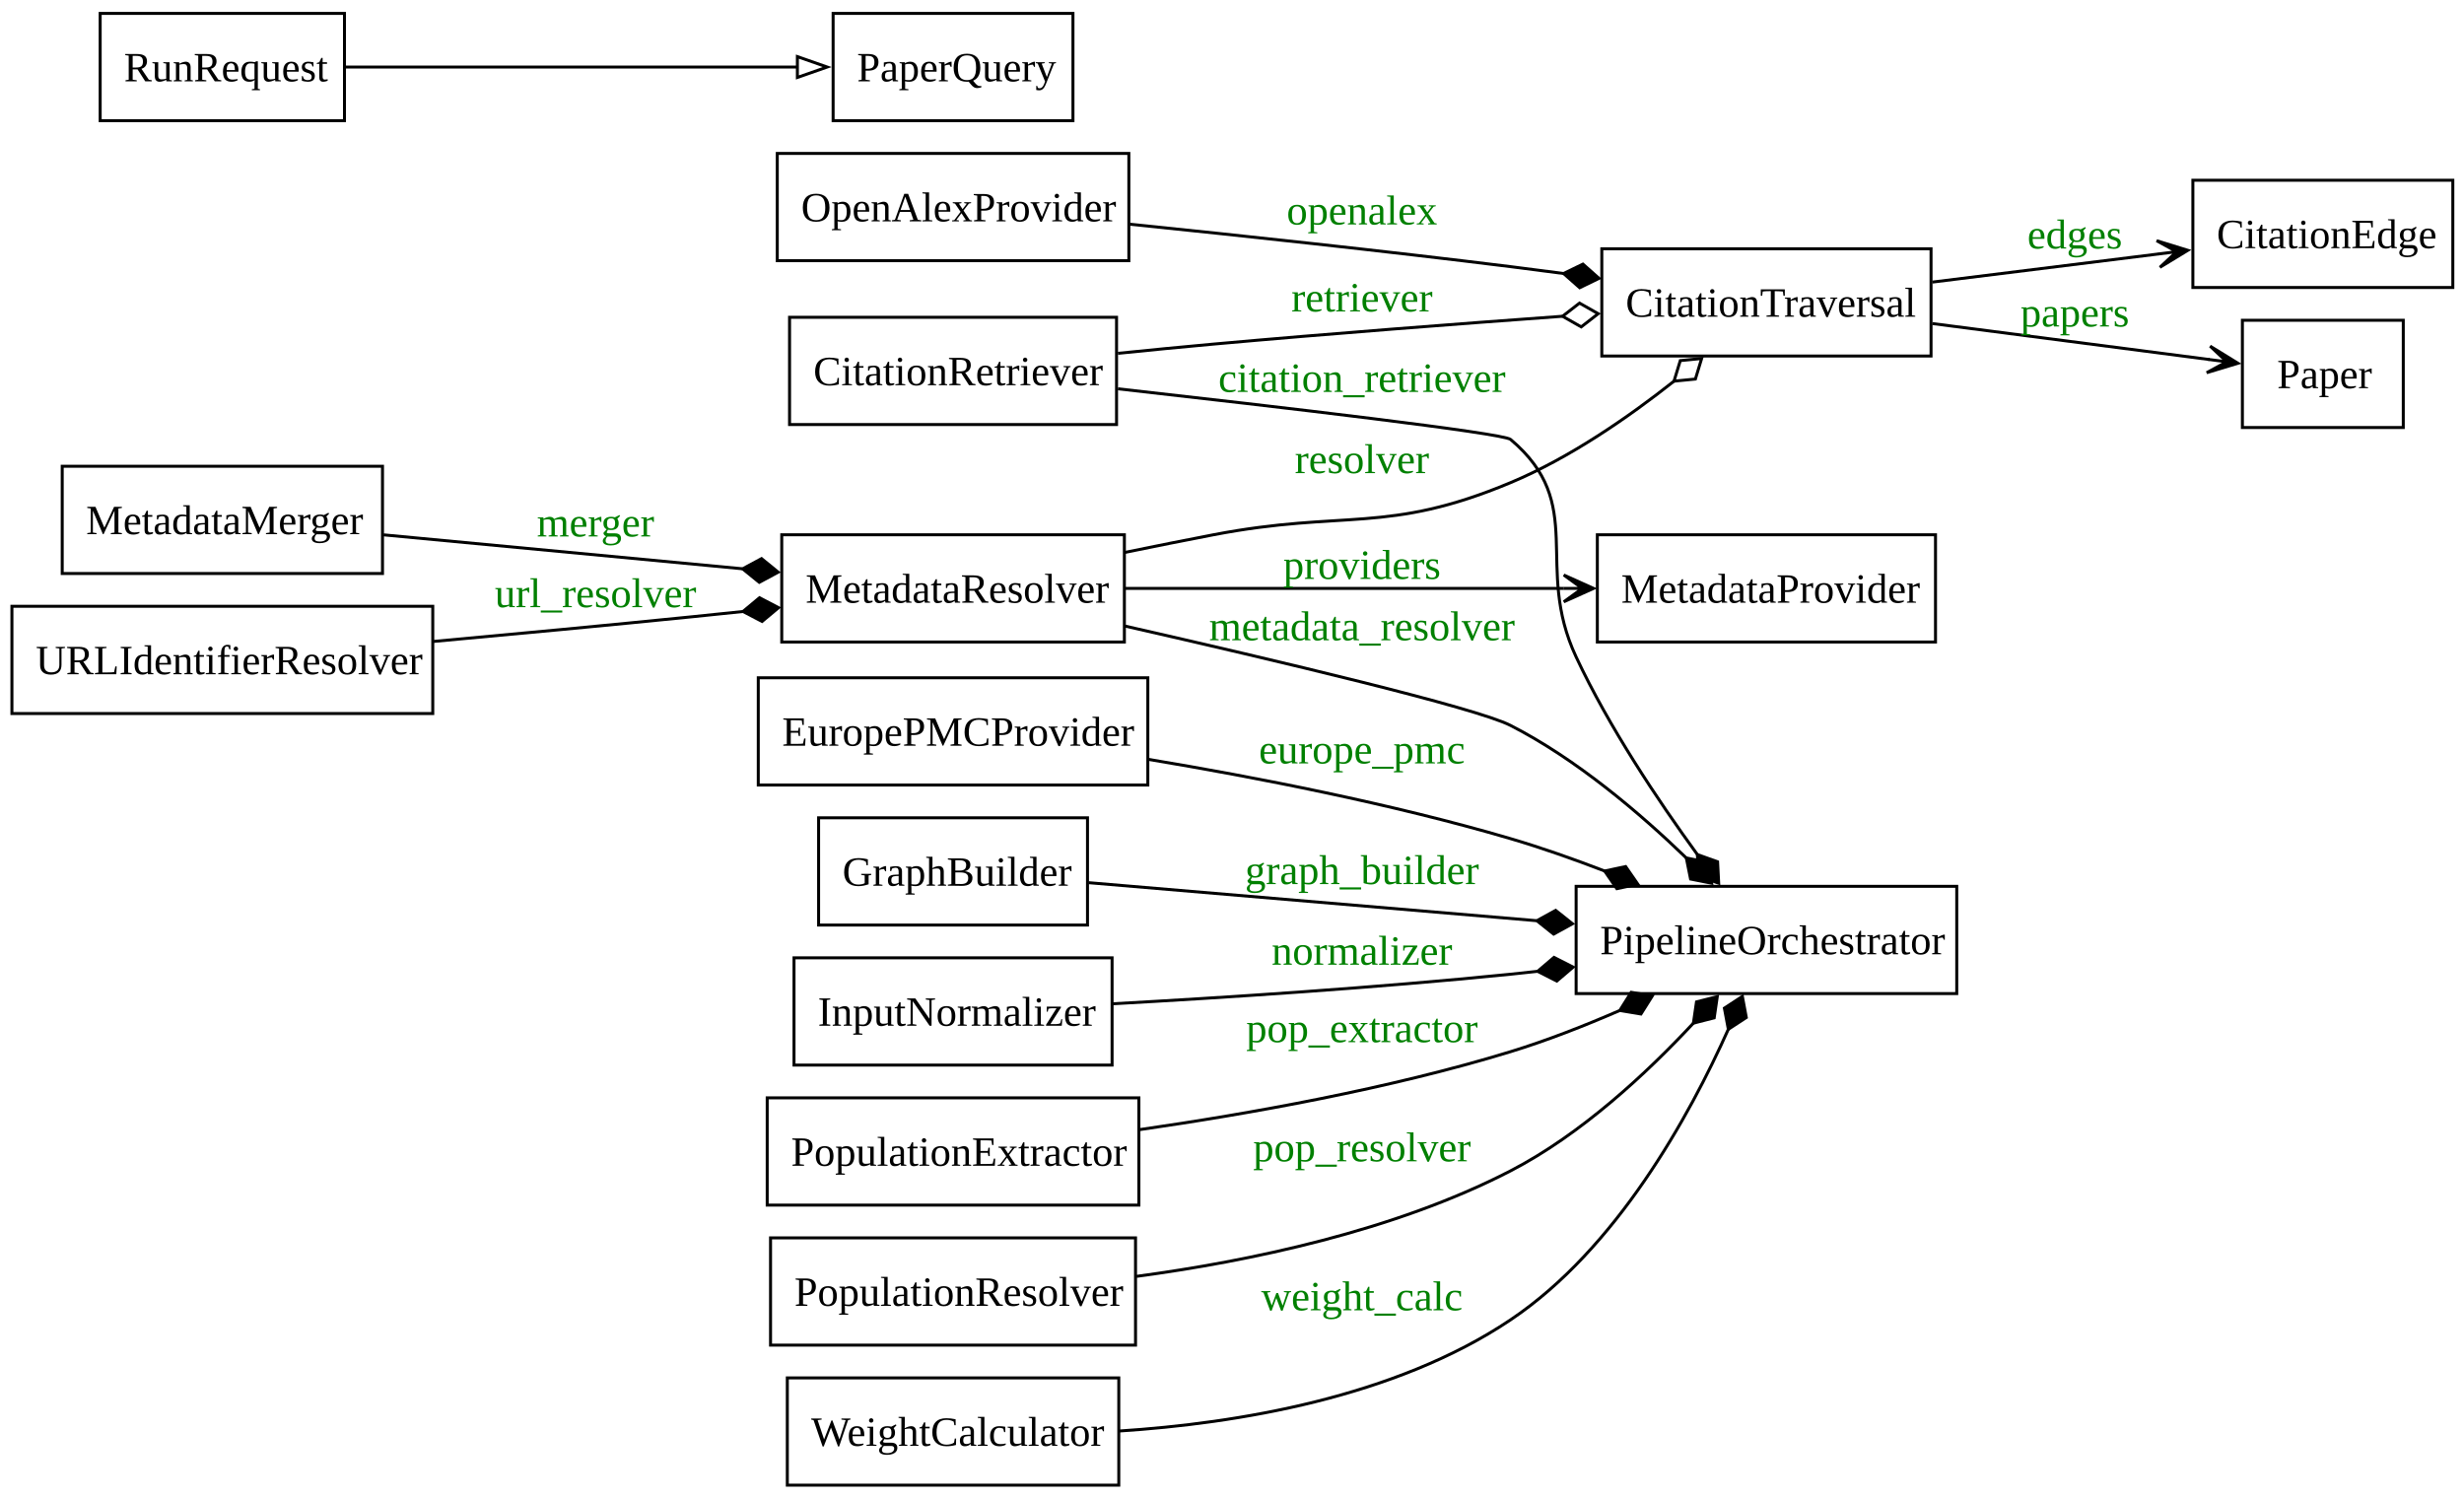
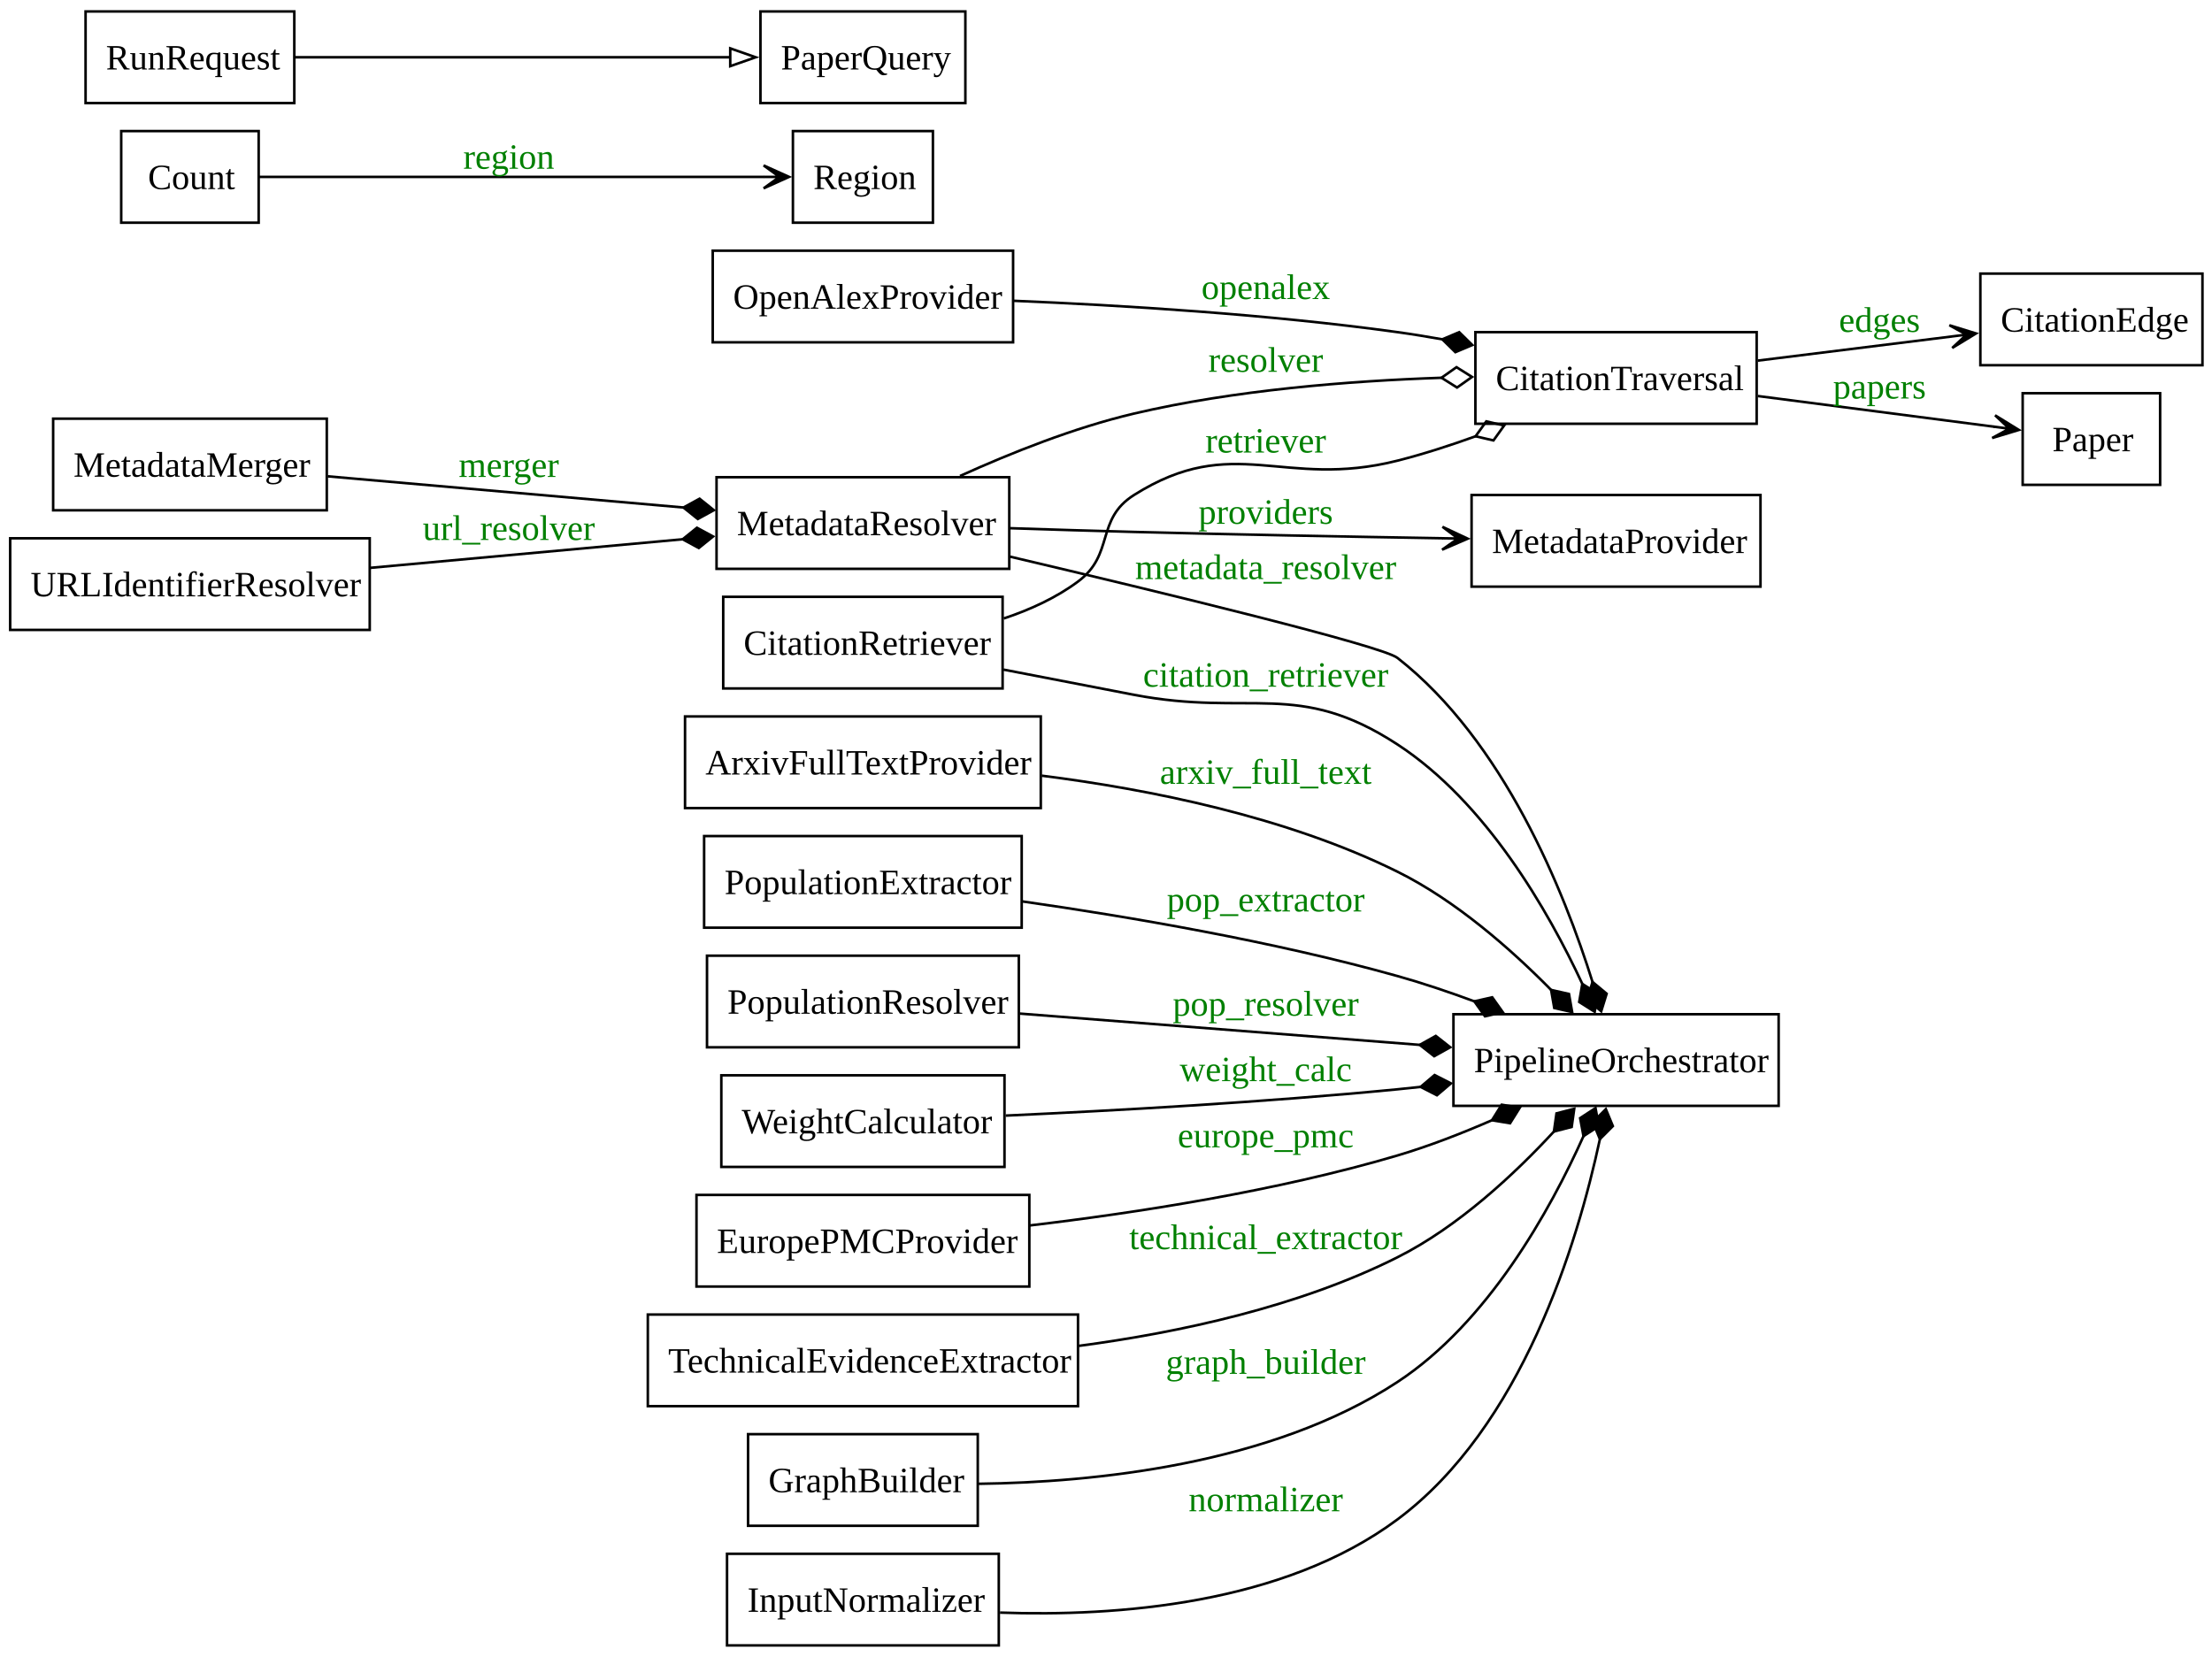
- <svg xmlns="http://www.w3.org/2000/svg" width="827pt" height="503pt" viewBox="0.00 0.00 827.00 503.00">
-   <g id="graph0" class="graph" transform="scale(1 1) rotate(0) translate(4 499)">
+ <svg xmlns="http://www.w3.org/2000/svg" width="869pt" height="651pt" viewBox="0.00 0.00 869.00 651.00">
+   <g id="graph0" class="graph" transform="scale(1 1) rotate(0) translate(4 647)">
    <g id="node1" class="node">
-       <polygon fill="none" stroke="black" points="732,-402.5 732,-438.5 819.25,-438.5 819.25,-402.5 732,-402.5" />
-       <text xml:space="preserve" text-anchor="start" x="740" y="-415.7" font-family="Times New Roman,serif" font-size="14.00">CitationEdge</text>
+       <polygon fill="none" stroke="black" points="265.12,-329.5 265.12,-365.5 404.88,-365.5 404.88,-329.5 265.12,-329.5" />
+       <text xml:space="preserve" text-anchor="start" x="273.12" y="-342.7" font-family="Times New Roman,serif" font-size="14.00">ArxivFullTextProvider</text>
+     </g>
+     <g id="node15" class="node">
+       <polygon fill="none" stroke="black" points="567,-212.5 567,-248.5 694.75,-248.5 694.75,-212.5 567,-212.5" />
+       <text xml:space="preserve" text-anchor="start" x="575" y="-225.7" font-family="Times New Roman,serif" font-size="14.00">PipelineOrchestrator</text>
+     </g>
+     <g id="edge16" class="edge">
+       <path fill="none" stroke="black" d="M405.24,-342.23C447.4,-336.88 501.35,-326.13 545,-304.5 567.92,-293.14 589.58,-274.07 605.29,-258.12" />
+       <polygon fill="black" stroke="black" points="605.36,-258.05 606.6,-250.94 613.63,-249.36 612.39,-256.46 605.36,-258.05" />
+       <text xml:space="preserve" text-anchor="middle" x="493.25" y="-339.03" font-family="Times New Roman,serif" font-size="14.00" fill="green">arxiv_full_text</text>
    </g>
    <g id="node2" class="node">
-       <polygon fill="none" stroke="black" points="261,-356.5 261,-392.5 370.75,-392.5 370.75,-356.5 261,-356.5" />
-       <text xml:space="preserve" text-anchor="start" x="269" y="-369.7" font-family="Times New Roman,serif" font-size="14.00">CitationRetriever</text>
+       <polygon fill="none" stroke="black" points="774,-503.5 774,-539.5 861.25,-539.5 861.25,-503.5 774,-503.5" />
+       <text xml:space="preserve" text-anchor="start" x="782" y="-516.7" font-family="Times New Roman,serif" font-size="14.00">CitationEdge</text>
    </g>
    <g id="node3" class="node">
-       <polygon fill="none" stroke="black" points="533.62,-379.5 533.62,-415.5 644.12,-415.5 644.12,-379.5 533.62,-379.5" />
-       <text xml:space="preserve" text-anchor="start" x="541.62" y="-392.7" font-family="Times New Roman,serif" font-size="14.00">CitationTraversal</text>
+       <polygon fill="none" stroke="black" points="280.12,-376.5 280.12,-412.5 389.88,-412.5 389.88,-376.5 280.12,-376.5" />
+       <text xml:space="preserve" text-anchor="start" x="288.12" y="-389.7" font-family="Times New Roman,serif" font-size="14.00">CitationRetriever</text>
    </g>
-     <g id="edge16" class="edge">
-       <path fill="none" stroke="black" d="M371.22,-380.4C381.84,-381.48 392.89,-382.57 403.25,-383.5 442,-386.99 485.38,-390.31 520.35,-392.84" />
-       <polygon fill="none" stroke="black" points="520.44,-392.84 526.71,-389.28 532.41,-393.7 526.14,-397.26 520.44,-392.84" />
-       <text xml:space="preserve" text-anchor="middle" x="453.12" y="-394.46" font-family="Times New Roman,serif" font-size="14.00" fill="green">retriever</text>
+     <g id="node4" class="node">
+       <polygon fill="none" stroke="black" points="575.62,-480.5 575.62,-516.5 686.12,-516.5 686.12,-480.5 575.62,-480.5" />
+       <text xml:space="preserve" text-anchor="start" x="583.62" y="-493.7" font-family="Times New Roman,serif" font-size="14.00">CitationTraversal</text>
+     </g>
+     <g id="edge19" class="edge">
+       <path fill="none" stroke="black" d="M390.32,-403.99C400.65,-407.43 410.9,-412.12 419.5,-418.5 433.96,-429.22 426.28,-442.89 441.5,-452.5 480.73,-477.26 500.03,-454.63 545,-466 555.11,-468.56 565.67,-471.96 575.75,-475.61" />
+       <polygon fill="none" stroke="black" points="575.69,-475.58 582.72,-473.95 586.92,-479.81 579.9,-481.44 575.69,-475.58" />
+       <text xml:space="preserve" text-anchor="middle" x="493.25" y="-469.2" font-family="Times New Roman,serif" font-size="14.00" fill="green">retriever</text>
+     </g>
+     <g id="edge6" class="edge">
+       <path fill="none" stroke="black" d="M390.2,-383.91C406.67,-380.7 424.82,-377.19 441.5,-374 487.48,-365.2 505.8,-380.09 545,-354.5 579.82,-331.77 604.19,-289.26 617.62,-260.43" />
+       <polygon fill="black" stroke="black" points="617.62,-260.42 616.4,-253.31 622.49,-249.46 623.71,-256.56 617.62,-260.42" />
+       <text xml:space="preserve" text-anchor="middle" x="493.25" y="-377.2" font-family="Times New Roman,serif" font-size="14.00" fill="green">citation_retriever</text>
+     </g>
+     <g id="edge2" class="edge">
+       <path fill="none" stroke="black" d="M686.56,-505.31C710.53,-508.29 738.59,-511.79 762.5,-514.76" />
+       <polygon fill="black" stroke="black" points="772.31,-515.98 761.83,-519.21 768.56,-515.52 762.39,-514.75 762.39,-514.75 762.39,-514.75 768.56,-515.52 762.94,-510.28 772.31,-515.98" />
+       <text xml:space="preserve" text-anchor="middle" x="734.38" y="-516.6" font-family="Times New Roman,serif" font-size="14.00" fill="green">edges</text>
    </g>
    <g id="node13" class="node">
-       <polygon fill="none" stroke="black" points="525,-165.5 525,-201.5 652.75,-201.5 652.75,-165.5 525,-165.5" />
-       <text xml:space="preserve" text-anchor="start" x="533" y="-178.7" font-family="Times New Roman,serif" font-size="14.00">PipelineOrchestrator</text>
+       <polygon fill="none" stroke="black" points="790.62,-456.5 790.62,-492.5 844.62,-492.5 844.62,-456.5 790.62,-456.5" />
+       <text xml:space="preserve" text-anchor="start" x="802.25" y="-469.7" font-family="Times New Roman,serif" font-size="14.00">Paper</text>
+     </g>
+     <g id="edge3" class="edge">
+       <path fill="none" stroke="black" d="M686.56,-491.4C716.54,-487.5 752.91,-482.78 779.56,-479.32" />
+       <polygon fill="black" stroke="black" points="789.13,-478.07 779.79,-483.82 785.38,-478.56 779.21,-479.36 779.21,-479.36 779.21,-479.36 785.38,-478.56 778.63,-474.9 789.13,-478.07" />
+       <text xml:space="preserve" text-anchor="middle" x="734.38" y="-490.42" font-family="Times New Roman,serif" font-size="14.00" fill="green">papers</text>
+     </g>
+     <g id="node5" class="node">
+       <polygon fill="none" stroke="black" points="43.62,-559.5 43.62,-595.5 97.62,-595.5 97.62,-559.5 43.62,-559.5" />
+       <text xml:space="preserve" text-anchor="start" x="54.12" y="-572.7" font-family="Times New Roman,serif" font-size="14.00">Count</text>
+     </g>
+     <g id="node18" class="node">
+       <polygon fill="none" stroke="black" points="307.5,-559.5 307.5,-595.5 362.5,-595.5 362.5,-559.5 307.5,-559.5" />
+       <text xml:space="preserve" text-anchor="start" x="315.5" y="-572.7" font-family="Times New Roman,serif" font-size="14.00">Region</text>
    </g>
    <g id="edge5" class="edge">
-       <path fill="none" stroke="black" d="M371.22,-368.5C425.24,-362.43 500.46,-353.64 503,-351.5 528.91,-329.66 510.61,-309.18 525,-278.5 536.06,-254.92 552.38,-230.47 565.62,-212.27" />
-       <polygon fill="black" stroke="black" points="565.69,-212.17 566.06,-204.97 572.85,-202.54 572.48,-209.74 565.69,-212.17" />
-       <text xml:space="preserve" text-anchor="middle" x="453.12" y="-367.46" font-family="Times New Roman,serif" font-size="14.00" fill="green">citation_retriever</text>
+       <path fill="none" stroke="black" d="M97.74,-577.5C144.35,-577.5 242.04,-577.5 296.06,-577.5" />
+       <polygon fill="black" stroke="black" points="305.99,-577.5 295.99,-582 302.21,-577.5 295.99,-577.5 295.99,-577.5 295.99,-577.5 302.21,-577.5 295.99,-573 305.99,-577.5" />
+       <text xml:space="preserve" text-anchor="middle" x="195.88" y="-580.7" font-family="Times New Roman,serif" font-size="14.00" fill="green">region</text>
    </g>
-     <g id="edge2" class="edge">
-       <path fill="none" stroke="black" d="M644.56,-404.31C668.53,-407.29 696.59,-410.79 720.5,-413.76" />
-       <polygon fill="black" stroke="black" points="730.31,-414.98 719.83,-418.21 726.56,-414.52 720.39,-413.75 720.39,-413.75 720.39,-413.75 726.56,-414.52 720.94,-409.28 730.31,-414.98" />
-       <text xml:space="preserve" text-anchor="middle" x="692.38" y="-415.6" font-family="Times New Roman,serif" font-size="14.00" fill="green">edges</text>
+     <g id="node6" class="node">
+       <polygon fill="none" stroke="black" points="269.62,-141.5 269.62,-177.5 400.38,-177.5 400.38,-141.5 269.62,-141.5" />
+       <text xml:space="preserve" text-anchor="start" x="277.62" y="-154.7" font-family="Times New Roman,serif" font-size="14.00">EuropePMCProvider</text>
+     </g>
+     <g id="edge17" class="edge">
+       <path fill="none" stroke="black" d="M400.52,-165.5C442.32,-170.45 497.6,-178.99 545,-193 557.4,-196.67 570.36,-201.72 582.32,-206.93" />
+       <polygon fill="black" stroke="black" points="582.13,-206.84 589.24,-205.66 593.06,-211.77 585.95,-212.95 582.13,-206.84" />
+       <text xml:space="preserve" text-anchor="middle" x="493.25" y="-196.2" font-family="Times New Roman,serif" font-size="14.00" fill="green">europe_pmc</text>
+     </g>
+     <g id="node7" class="node">
+       <polygon fill="none" stroke="black" points="289.88,-47.5 289.88,-83.5 380.12,-83.5 380.12,-47.5 289.88,-47.5" />
+       <text xml:space="preserve" text-anchor="start" x="297.88" y="-60.7" font-family="Times New Roman,serif" font-size="14.00">GraphBuilder</text>
+     </g>
+     <g id="edge7" class="edge">
+       <path fill="none" stroke="black" d="M380.47,-64C425.48,-64.57 495.35,-71.4 545,-104 580.59,-127.37 604.99,-171.38 618.19,-200.82" />
+       <polygon fill="black" stroke="black" points="618.09,-200.59 624.13,-204.53 622.81,-211.62 616.77,-207.68 618.09,-200.59" />
+       <text xml:space="preserve" text-anchor="middle" x="493.25" y="-107.2" font-family="Times New Roman,serif" font-size="14.00" fill="green">graph_builder</text>
+     </g>
+     <g id="node8" class="node">
+       <polygon fill="none" stroke="black" points="281.62,-0.5 281.62,-36.5 388.38,-36.5 388.38,-0.5 281.62,-0.5" />
+       <text xml:space="preserve" text-anchor="start" x="289.62" y="-13.7" font-family="Times New Roman,serif" font-size="14.00">InputNormalizer</text>
+     </g>
+     <g id="edge9" class="edge">
+       <path fill="none" stroke="black" d="M388.86,-13.39C434.55,-11.78 500.13,-16.56 545,-50 593.9,-86.44 615.68,-158.15 624.52,-199.37" />
+       <polygon fill="black" stroke="black" points="624.53,-199.43 629.62,-204.54 626.87,-211.2 621.78,-206.09 624.53,-199.43" />
+       <text xml:space="preserve" text-anchor="middle" x="493.25" y="-53.2" font-family="Times New Roman,serif" font-size="14.00" fill="green">normalizer</text>
+     </g>
+     <g id="node9" class="node">
+       <polygon fill="none" stroke="black" points="16.88,-446.5 16.88,-482.5 124.38,-482.5 124.38,-446.5 16.88,-446.5" />
+       <text xml:space="preserve" text-anchor="start" x="24.88" y="-459.7" font-family="Times New Roman,serif" font-size="14.00">MetadataMerger</text>
    </g>
    <g id="node11" class="node">
-       <polygon fill="none" stroke="black" points="748.62,-355.5 748.62,-391.5 802.62,-391.5 802.62,-355.5 748.62,-355.5" />
-       <text xml:space="preserve" text-anchor="start" x="760.25" y="-368.7" font-family="Times New Roman,serif" font-size="14.00">Paper</text>
+       <polygon fill="none" stroke="black" points="277.5,-423.5 277.5,-459.5 392.5,-459.5 392.5,-423.5 277.5,-423.5" />
+       <text xml:space="preserve" text-anchor="start" x="285.5" y="-436.7" font-family="Times New Roman,serif" font-size="14.00">MetadataResolver</text>
    </g>
-     <g id="edge3" class="edge">
-       <path fill="none" stroke="black" d="M644.56,-390.4C674.54,-386.5 710.91,-381.78 737.56,-378.32" />
-       <polygon fill="black" stroke="black" points="747.13,-377.07 737.79,-382.82 743.38,-377.56 737.21,-378.36 737.21,-378.36 737.21,-378.36 743.38,-377.56 736.63,-373.9 747.13,-377.07" />
-       <text xml:space="preserve" text-anchor="middle" x="692.38" y="-389.42" font-family="Times New Roman,serif" font-size="14.00" fill="green">papers</text>
+     <g id="edge11" class="edge">
+       <path fill="none" stroke="black" d="M124.72,-459.85C164.97,-456.32 220.65,-451.44 264.46,-447.6" />
+       <polygon fill="black" stroke="black" points="264.5,-447.59 270.13,-443.08 276.45,-446.54 270.83,-451.05 264.5,-447.59" />
+       <text xml:space="preserve" text-anchor="middle" x="195.88" y="-459.6" font-family="Times New Roman,serif" font-size="14.00" fill="green">merger</text>
    </g>
-     <g id="node4" class="node">
-       <polygon fill="none" stroke="black" points="250.5,-235.5 250.5,-271.5 381.25,-271.5 381.25,-235.5 250.5,-235.5" />
-       <text xml:space="preserve" text-anchor="start" x="258.5" y="-248.7" font-family="Times New Roman,serif" font-size="14.00">EuropePMCProvider</text>
+     <g id="node10" class="node">
+       <polygon fill="none" stroke="black" points="574.12,-416.5 574.12,-452.5 687.62,-452.5 687.62,-416.5 574.12,-416.5" />
+       <text xml:space="preserve" text-anchor="start" x="582.12" y="-429.7" font-family="Times New Roman,serif" font-size="14.00">MetadataProvider</text>
+     </g>
+     <g id="edge20" class="edge">
+       <path fill="none" stroke="black" d="M373.15,-459.98C392.95,-468.96 418.01,-478.98 441.5,-484.5 480.88,-493.75 526.05,-497.33 562.28,-498.57" />
+       <polygon fill="none" stroke="black" points="562.3,-498.57 568.41,-494.73 574.3,-498.9 568.19,-502.73 562.3,-498.57" />
+       <text xml:space="preserve" text-anchor="middle" x="493.25" y="-500.92" font-family="Times New Roman,serif" font-size="14.00" fill="green">resolver</text>
+     </g>
+     <g id="edge4" class="edge">
+       <path fill="none" stroke="black" d="M392.94,-439.46C408.67,-438.94 425.74,-438.41 441.5,-438 481.8,-436.96 526.96,-436.11 562.96,-435.51" />
+       <polygon fill="black" stroke="black" points="572.6,-435.35 562.68,-440.01 568.82,-435.41 562.6,-435.51 562.6,-435.51 562.6,-435.51 568.82,-435.41 562.53,-431.01 572.6,-435.35" />
+       <text xml:space="preserve" text-anchor="middle" x="493.25" y="-441.2" font-family="Times New Roman,serif" font-size="14.00" fill="green">providers</text>
+     </g>
+     <g id="edge12" class="edge">
+       <path fill="none" stroke="black" d="M392.79,-428.29C452.56,-414.21 538.87,-393.29 545,-388.5 586.74,-355.89 610.49,-296.86 621.72,-260.91" />
+       <polygon fill="black" stroke="black" points="621.64,-261.18 619.51,-254.29 625.05,-249.67 627.18,-256.56 621.64,-261.18" />
+       <text xml:space="preserve" text-anchor="middle" x="493.25" y="-419.48" font-family="Times New Roman,serif" font-size="14.00" fill="green">metadata_resolver</text>
+     </g>
+     <g id="node12" class="node">
+       <polygon fill="none" stroke="black" points="276,-512.5 276,-548.5 394,-548.5 394,-512.5 276,-512.5" />
+       <text xml:space="preserve" text-anchor="start" x="284" y="-525.7" font-family="Times New Roman,serif" font-size="14.00">OpenAlexProvider</text>
+     </g>
+     <g id="edge18" class="edge">
+       <path fill="none" stroke="black" d="M394.34,-528.81C436.38,-527.06 494.39,-523.53 545,-516.5 550.85,-515.69 556.89,-514.7 562.94,-513.62" />
+       <polygon fill="black" stroke="black" points="562.61,-513.68 567.76,-508.63 574.4,-511.44 569.26,-516.49 562.61,-513.68" />
+       <text xml:space="preserve" text-anchor="middle" x="493.25" y="-529.5" font-family="Times New Roman,serif" font-size="14.00" fill="green">openalex</text>
+     </g>
+     <g id="node14" class="node">
+       <polygon fill="none" stroke="black" points="294.75,-606.5 294.75,-642.5 375.25,-642.5 375.25,-606.5 294.75,-606.5" />
+       <text xml:space="preserve" text-anchor="start" x="302.75" y="-619.7" font-family="Times New Roman,serif" font-size="14.00">PaperQuery</text>
+     </g>
+     <g id="node16" class="node">
+       <polygon fill="none" stroke="black" points="272.62,-282.5 272.62,-318.5 397.38,-318.5 397.38,-282.5 272.62,-282.5" />
+       <text xml:space="preserve" text-anchor="start" x="280.62" y="-295.7" font-family="Times New Roman,serif" font-size="14.00">PopulationExtractor</text>
+     </g>
+     <g id="edge13" class="edge">
+       <path fill="none" stroke="black" d="M397.52,-292.84C439.54,-286.82 496.21,-277.16 545,-263.5 554.96,-260.71 565.37,-257.19 575.35,-253.5" />
+       <polygon fill="black" stroke="black" points="575.2,-253.56 579.38,-247.68 586.41,-249.27 582.23,-255.15 575.2,-253.56" />
+       <text xml:space="preserve" text-anchor="middle" x="493.25" y="-288.89" font-family="Times New Roman,serif" font-size="14.00" fill="green">pop_extractor</text>
+     </g>
+     <g id="node17" class="node">
+       <polygon fill="none" stroke="black" points="273.75,-235.5 273.75,-271.5 396.25,-271.5 396.25,-235.5 273.75,-235.5" />
+       <text xml:space="preserve" text-anchor="start" x="281.75" y="-248.7" font-family="Times New Roman,serif" font-size="14.00">PopulationResolver</text>
    </g>
    <g id="edge14" class="edge">
-       <path fill="none" stroke="black" d="M381.34,-244.13C417.51,-238.1 463.22,-229.2 503,-217.5 513.4,-214.44 524.29,-210.6 534.67,-206.6" />
-       <polygon fill="black" stroke="black" points="534.57,-206.64 538.67,-200.71 545.72,-202.21 541.62,-208.14 534.57,-206.64" />
-       <text xml:space="preserve" text-anchor="middle" x="453.12" y="-242.76" font-family="Times New Roman,serif" font-size="14.00" fill="green">europe_pmc</text>
+       <path fill="none" stroke="black" d="M396.53,-248.76C442.11,-245.2 504.89,-240.28 553.85,-236.45" />
+       <polygon fill="black" stroke="black" points="553.76,-236.46 559.43,-232 565.73,-235.52 560.06,-239.98 553.76,-236.46" />
+       <text xml:space="preserve" text-anchor="middle" x="493.25" y="-247.94" font-family="Times New Roman,serif" font-size="14.00" fill="green">pop_resolver</text>
    </g>
-     <g id="node5" class="node">
-       <polygon fill="none" stroke="black" points="270.75,-188.5 270.75,-224.5 361,-224.5 361,-188.5 270.75,-188.5" />
-       <text xml:space="preserve" text-anchor="start" x="278.75" y="-201.7" font-family="Times New Roman,serif" font-size="14.00">GraphBuilder</text>
+     <g id="node19" class="node">
+       <polygon fill="none" stroke="black" points="29.62,-606.5 29.62,-642.5 111.62,-642.5 111.62,-606.5 29.62,-606.5" />
+       <text xml:space="preserve" text-anchor="start" x="37.62" y="-619.7" font-family="Times New Roman,serif" font-size="14.00">RunRequest</text>
    </g>
-     <g id="edge6" class="edge">
-       <path fill="none" stroke="black" d="M361.32,-202.73C402.04,-199.27 463.16,-194.08 511.67,-189.97" />
-       <polygon fill="black" stroke="black" points="511.81,-189.96 517.45,-185.46 523.77,-188.94 518.13,-193.43 511.81,-189.96" />
-       <text xml:space="preserve" text-anchor="middle" x="453.12" y="-202.26" font-family="Times New Roman,serif" font-size="14.00" fill="green">graph_builder</text>
+     <g id="edge1" class="edge">
+       <path fill="none" stroke="black" d="M112.05,-624.5C157.96,-624.5 232.96,-624.5 282.89,-624.5" />
+       <polygon fill="none" stroke="black" points="282.88,-628 292.88,-624.5 282.88,-621 282.88,-628" />
    </g>
-     <g id="node6" class="node">
-       <polygon fill="none" stroke="black" points="262.5,-141.5 262.5,-177.5 369.25,-177.5 369.25,-141.5 262.5,-141.5" />
-       <text xml:space="preserve" text-anchor="start" x="270.5" y="-154.7" font-family="Times New Roman,serif" font-size="14.00">InputNormalizer</text>
+     <g id="node20" class="node">
+       <polygon fill="none" stroke="black" points="250.5,-94.5 250.5,-130.5 419.5,-130.5 419.5,-94.5 250.5,-94.5" />
+       <text xml:space="preserve" text-anchor="start" x="258.5" y="-107.7" font-family="Times New Roman,serif" font-size="14.00">TechnicalEvidenceExtractor</text>
+     </g>
+     <g id="edge15" class="edge">
+       <path fill="none" stroke="black" d="M419.76,-118.18C459.39,-123.45 506.36,-133.58 545,-153 568.85,-164.98 590.94,-185.6 606.61,-202.56" />
+       <polygon fill="black" stroke="black" points="606.47,-202.4 613.45,-204.21 614.45,-211.35 607.48,-209.54 606.47,-202.4" />
+       <text xml:space="preserve" text-anchor="middle" x="493.25" y="-156.2" font-family="Times New Roman,serif" font-size="14.00" fill="green">technical_extractor</text>
+     </g>
+     <g id="node21" class="node">
+       <polygon fill="none" stroke="black" points="0,-399.5 0,-435.5 141.25,-435.5 141.25,-399.5 0,-399.5" />
+       <text xml:space="preserve" text-anchor="start" x="8" y="-412.7" font-family="Times New Roman,serif" font-size="14.00">URLIdentifierResolver</text>
+     </g>
+     <g id="edge10" class="edge">
+       <path fill="none" stroke="black" d="M141.59,-423.9C179.64,-427.38 226.56,-431.67 264.53,-435.15" />
+       <polygon fill="black" stroke="black" points="264.19,-435.11 270.53,-431.68 276.14,-436.21 269.8,-439.64 264.19,-435.11" />
+       <text xml:space="preserve" text-anchor="middle" x="195.88" y="-434.85" font-family="Times New Roman,serif" font-size="14.00" fill="green">url_resolver</text>
+     </g>
+     <g id="node22" class="node">
+       <polygon fill="none" stroke="black" points="279.38,-188.5 279.38,-224.5 390.62,-224.5 390.62,-188.5 279.38,-188.5" />
+       <text xml:space="preserve" text-anchor="start" x="287.38" y="-201.7" font-family="Times New Roman,serif" font-size="14.00">WeightCalculator</text>
    </g>
    <g id="edge8" class="edge">
-       <path fill="none" stroke="black" d="M369.5,-162.08C406.82,-164.15 458.05,-167.45 503,-172 506,-172.3 509.05,-172.63 512.13,-172.98" />
-       <polygon fill="black" stroke="black" points="512.08,-172.97 518.51,-169.7 524,-174.38 517.57,-177.65 512.08,-172.97" />
-       <text xml:space="preserve" text-anchor="middle" x="453.12" y="-175.2" font-family="Times New Roman,serif" font-size="14.00" fill="green">normalizer</text>
-     </g>
-     <g id="node7" class="node">
-       <polygon fill="none" stroke="black" points="16.88,-306.5 16.88,-342.5 124.38,-342.5 124.38,-306.5 16.88,-306.5" />
-       <text xml:space="preserve" text-anchor="start" x="24.88" y="-319.7" font-family="Times New Roman,serif" font-size="14.00">MetadataMerger</text>
-     </g>
-     <g id="node9" class="node">
-       <polygon fill="none" stroke="black" points="258.38,-283.5 258.38,-319.5 373.38,-319.5 373.38,-283.5 258.38,-283.5" />
-       <text xml:space="preserve" text-anchor="start" x="266.38" y="-296.7" font-family="Times New Roman,serif" font-size="14.00">MetadataResolver</text>
-     </g>
-     <g id="edge10" class="edge">
-       <path fill="none" stroke="black" d="M124.71,-319.48C160.05,-316.14 206.85,-311.71 245.18,-308.09" />
-       <polygon fill="black" stroke="black" points="245.25,-308.08 250.84,-303.54 257.19,-306.95 251.6,-311.5 245.25,-308.08" />
-       <text xml:space="preserve" text-anchor="middle" x="195.88" y="-318.94" font-family="Times New Roman,serif" font-size="14.00" fill="green">merger</text>
-     </g>
-     <g id="node8" class="node">
-       <polygon fill="none" stroke="black" points="532.12,-283.5 532.12,-319.5 645.62,-319.5 645.62,-283.5 532.12,-283.5" />
-       <text xml:space="preserve" text-anchor="start" x="540.12" y="-296.7" font-family="Times New Roman,serif" font-size="14.00">MetadataProvider</text>
-     </g>
-     <g id="edge17" class="edge">
-       <path fill="none" stroke="black" d="M373.51,-313.57C383.41,-315.6 393.62,-317.65 403.25,-319.5 447.45,-327.98 461.48,-319.62 503,-337 522.8,-345.29 542.48,-358.89 557.89,-371.09" />
-       <polygon fill="none" stroke="black" points="557.85,-371.06 565.03,-371.77 567.13,-378.67 559.96,-377.96 557.85,-371.06" />
-       <text xml:space="preserve" text-anchor="middle" x="453.12" y="-340.2" font-family="Times New Roman,serif" font-size="14.00" fill="green">resolver</text>
-     </g>
-     <g id="edge4" class="edge">
-       <path fill="none" stroke="black" d="M373.69,-301.5C416.61,-301.5 475.66,-301.5 520.88,-301.5" />
-       <polygon fill="black" stroke="black" points="530.85,-301.5 520.85,-306 527.07,-301.5 520.85,-301.5 520.85,-301.5 520.85,-301.5 527.07,-301.5 520.85,-297 530.85,-301.5" />
-       <text xml:space="preserve" text-anchor="middle" x="453.12" y="-304.7" font-family="Times New Roman,serif" font-size="14.00" fill="green">providers</text>
-     </g>
-     <g id="edge11" class="edge">
-       <path fill="none" stroke="black" d="M373.63,-288.85C424,-277.4 491.37,-261.45 503,-255.5 525.08,-244.2 546.36,-226.13 562.08,-210.92" />
-       <polygon fill="black" stroke="black" points="561.99,-211.02 563.41,-203.95 570.48,-202.54 569.06,-209.61 561.99,-211.02" />
-       <text xml:space="preserve" text-anchor="middle" x="453.12" y="-284.1" font-family="Times New Roman,serif" font-size="14.00" fill="green">metadata_resolver</text>
-     </g>
-     <g id="node10" class="node">
-       <polygon fill="none" stroke="black" points="256.88,-411.5 256.88,-447.5 374.88,-447.5 374.88,-411.5 256.88,-411.5" />
-       <text xml:space="preserve" text-anchor="start" x="264.88" y="-424.7" font-family="Times New Roman,serif" font-size="14.00">OpenAlexProvider</text>
-     </g>
-     <g id="edge15" class="edge">
-       <path fill="none" stroke="black" d="M375.2,-423.74C411.91,-419.99 460.27,-414.82 503,-409.5 508.87,-408.77 514.97,-407.98 521.08,-407.16" />
-       <polygon fill="black" stroke="black" points="520.79,-407.2 526.2,-402.42 532.68,-405.57 527.28,-410.35 520.79,-407.2" />
-       <text xml:space="preserve" text-anchor="middle" x="453.12" y="-423.67" font-family="Times New Roman,serif" font-size="14.00" fill="green">openalex</text>
-     </g>
-     <g id="node12" class="node">
-       <polygon fill="none" stroke="black" points="275.62,-458.5 275.62,-494.5 356.12,-494.5 356.12,-458.5 275.62,-458.5" />
-       <text xml:space="preserve" text-anchor="start" x="283.62" y="-471.7" font-family="Times New Roman,serif" font-size="14.00">PaperQuery</text>
-     </g>
-     <g id="node14" class="node">
-       <polygon fill="none" stroke="black" points="253.5,-94.5 253.5,-130.5 378.25,-130.5 378.25,-94.5 253.5,-94.5" />
-       <text xml:space="preserve" text-anchor="start" x="261.5" y="-107.7" font-family="Times New Roman,serif" font-size="14.00">PopulationExtractor</text>
-     </g>
-     <g id="edge12" class="edge">
-       <path fill="none" stroke="black" d="M378.52,-119.84C415.19,-125.13 462.34,-133.55 503,-146 515.12,-149.71 527.8,-154.68 539.56,-159.79" />
-       <polygon fill="black" stroke="black" points="539.65,-159.83 546.76,-158.64 550.6,-164.74 543.49,-165.93 539.65,-159.83" />
-       <text xml:space="preserve" text-anchor="middle" x="453.12" y="-149.2" font-family="Times New Roman,serif" font-size="14.00" fill="green">pop_extractor</text>
-     </g>
-     <g id="node15" class="node">
-       <polygon fill="none" stroke="black" points="254.62,-47.5 254.62,-83.5 377.12,-83.5 377.12,-47.5 254.62,-47.5" />
-       <text xml:space="preserve" text-anchor="start" x="262.62" y="-60.7" font-family="Times New Roman,serif" font-size="14.00">PopulationResolver</text>
-     </g>
-     <g id="edge13" class="edge">
-       <path fill="none" stroke="black" d="M377.43,-70.58C415.22,-75.66 463.93,-85.8 503,-106 526.71,-118.26 548.81,-138.86 564.51,-155.74" />
-       <polygon fill="black" stroke="black" points="564.36,-155.57 571.34,-157.36 572.38,-164.49 565.4,-162.71 564.36,-155.57" />
-       <text xml:space="preserve" text-anchor="middle" x="453.12" y="-109.2" font-family="Times New Roman,serif" font-size="14.00" fill="green">pop_resolver</text>
-     </g>
-     <g id="node16" class="node">
-       <polygon fill="none" stroke="black" points="29.62,-458.5 29.62,-494.5 111.62,-494.5 111.62,-458.5 29.62,-458.5" />
-       <text xml:space="preserve" text-anchor="start" x="37.62" y="-471.7" font-family="Times New Roman,serif" font-size="14.00">RunRequest</text>
-     </g>
-     <g id="edge1" class="edge">
-       <path fill="none" stroke="black" d="M112.07,-476.5C153.7,-476.5 218.69,-476.5 263.84,-476.5" />
-       <polygon fill="none" stroke="black" points="263.63,-480 273.63,-476.5 263.63,-473 263.63,-480" />
-     </g>
-     <g id="node17" class="node">
-       <polygon fill="none" stroke="black" points="0,-259.5 0,-295.5 141.25,-295.5 141.25,-259.5 0,-259.5" />
-       <text xml:space="preserve" text-anchor="start" x="8" y="-272.7" font-family="Times New Roman,serif" font-size="14.00">URLIdentifierResolver</text>
-     </g>
-     <g id="edge9" class="edge">
-       <path fill="none" stroke="black" d="M141.54,-283.7C168.7,-286.18 200.06,-289.12 228.5,-292 234.05,-292.56 239.81,-293.16 245.58,-293.77" />
-       <polygon fill="black" stroke="black" points="245.38,-293.75 251.77,-290.41 257.31,-295.03 250.92,-298.37 245.38,-293.75" />
-       <text xml:space="preserve" text-anchor="middle" x="195.88" y="-295.2" font-family="Times New Roman,serif" font-size="14.00" fill="green">url_resolver</text>
-     </g>
-     <g id="node18" class="node">
-       <polygon fill="none" stroke="black" points="260.25,-0.5 260.25,-36.5 371.5,-36.5 371.5,-0.5 260.25,-0.5" />
-       <text xml:space="preserve" text-anchor="start" x="268.25" y="-13.7" font-family="Times New Roman,serif" font-size="14.00">WeightCalculator</text>
-     </g>
-     <g id="edge7" class="edge">
-       <path fill="none" stroke="black" d="M371.61,-18.67C411.12,-21.23 464.14,-29.91 503,-56 538.55,-79.86 562.95,-124.14 576.17,-153.71" />
-       <polygon fill="black" stroke="black" points="576.09,-153.52 582.12,-157.47 580.8,-164.56 574.76,-160.61 576.09,-153.52" />
-       <text xml:space="preserve" text-anchor="middle" x="453.12" y="-59.2" font-family="Times New Roman,serif" font-size="14.00" fill="green">weight_calc</text>
+       <path fill="none" stroke="black" d="M391.09,-208.67C433.29,-210.6 492.9,-213.92 545,-219 548,-219.29 551.05,-219.61 554.13,-219.95" />
+       <polygon fill="black" stroke="black" points="554.09,-219.94 560.51,-216.66 566.01,-221.33 559.58,-224.61 554.09,-219.94" />
+       <text xml:space="preserve" text-anchor="middle" x="493.25" y="-222.2" font-family="Times New Roman,serif" font-size="14.00" fill="green">weight_calc</text>
    </g>
  </g>
</svg>
